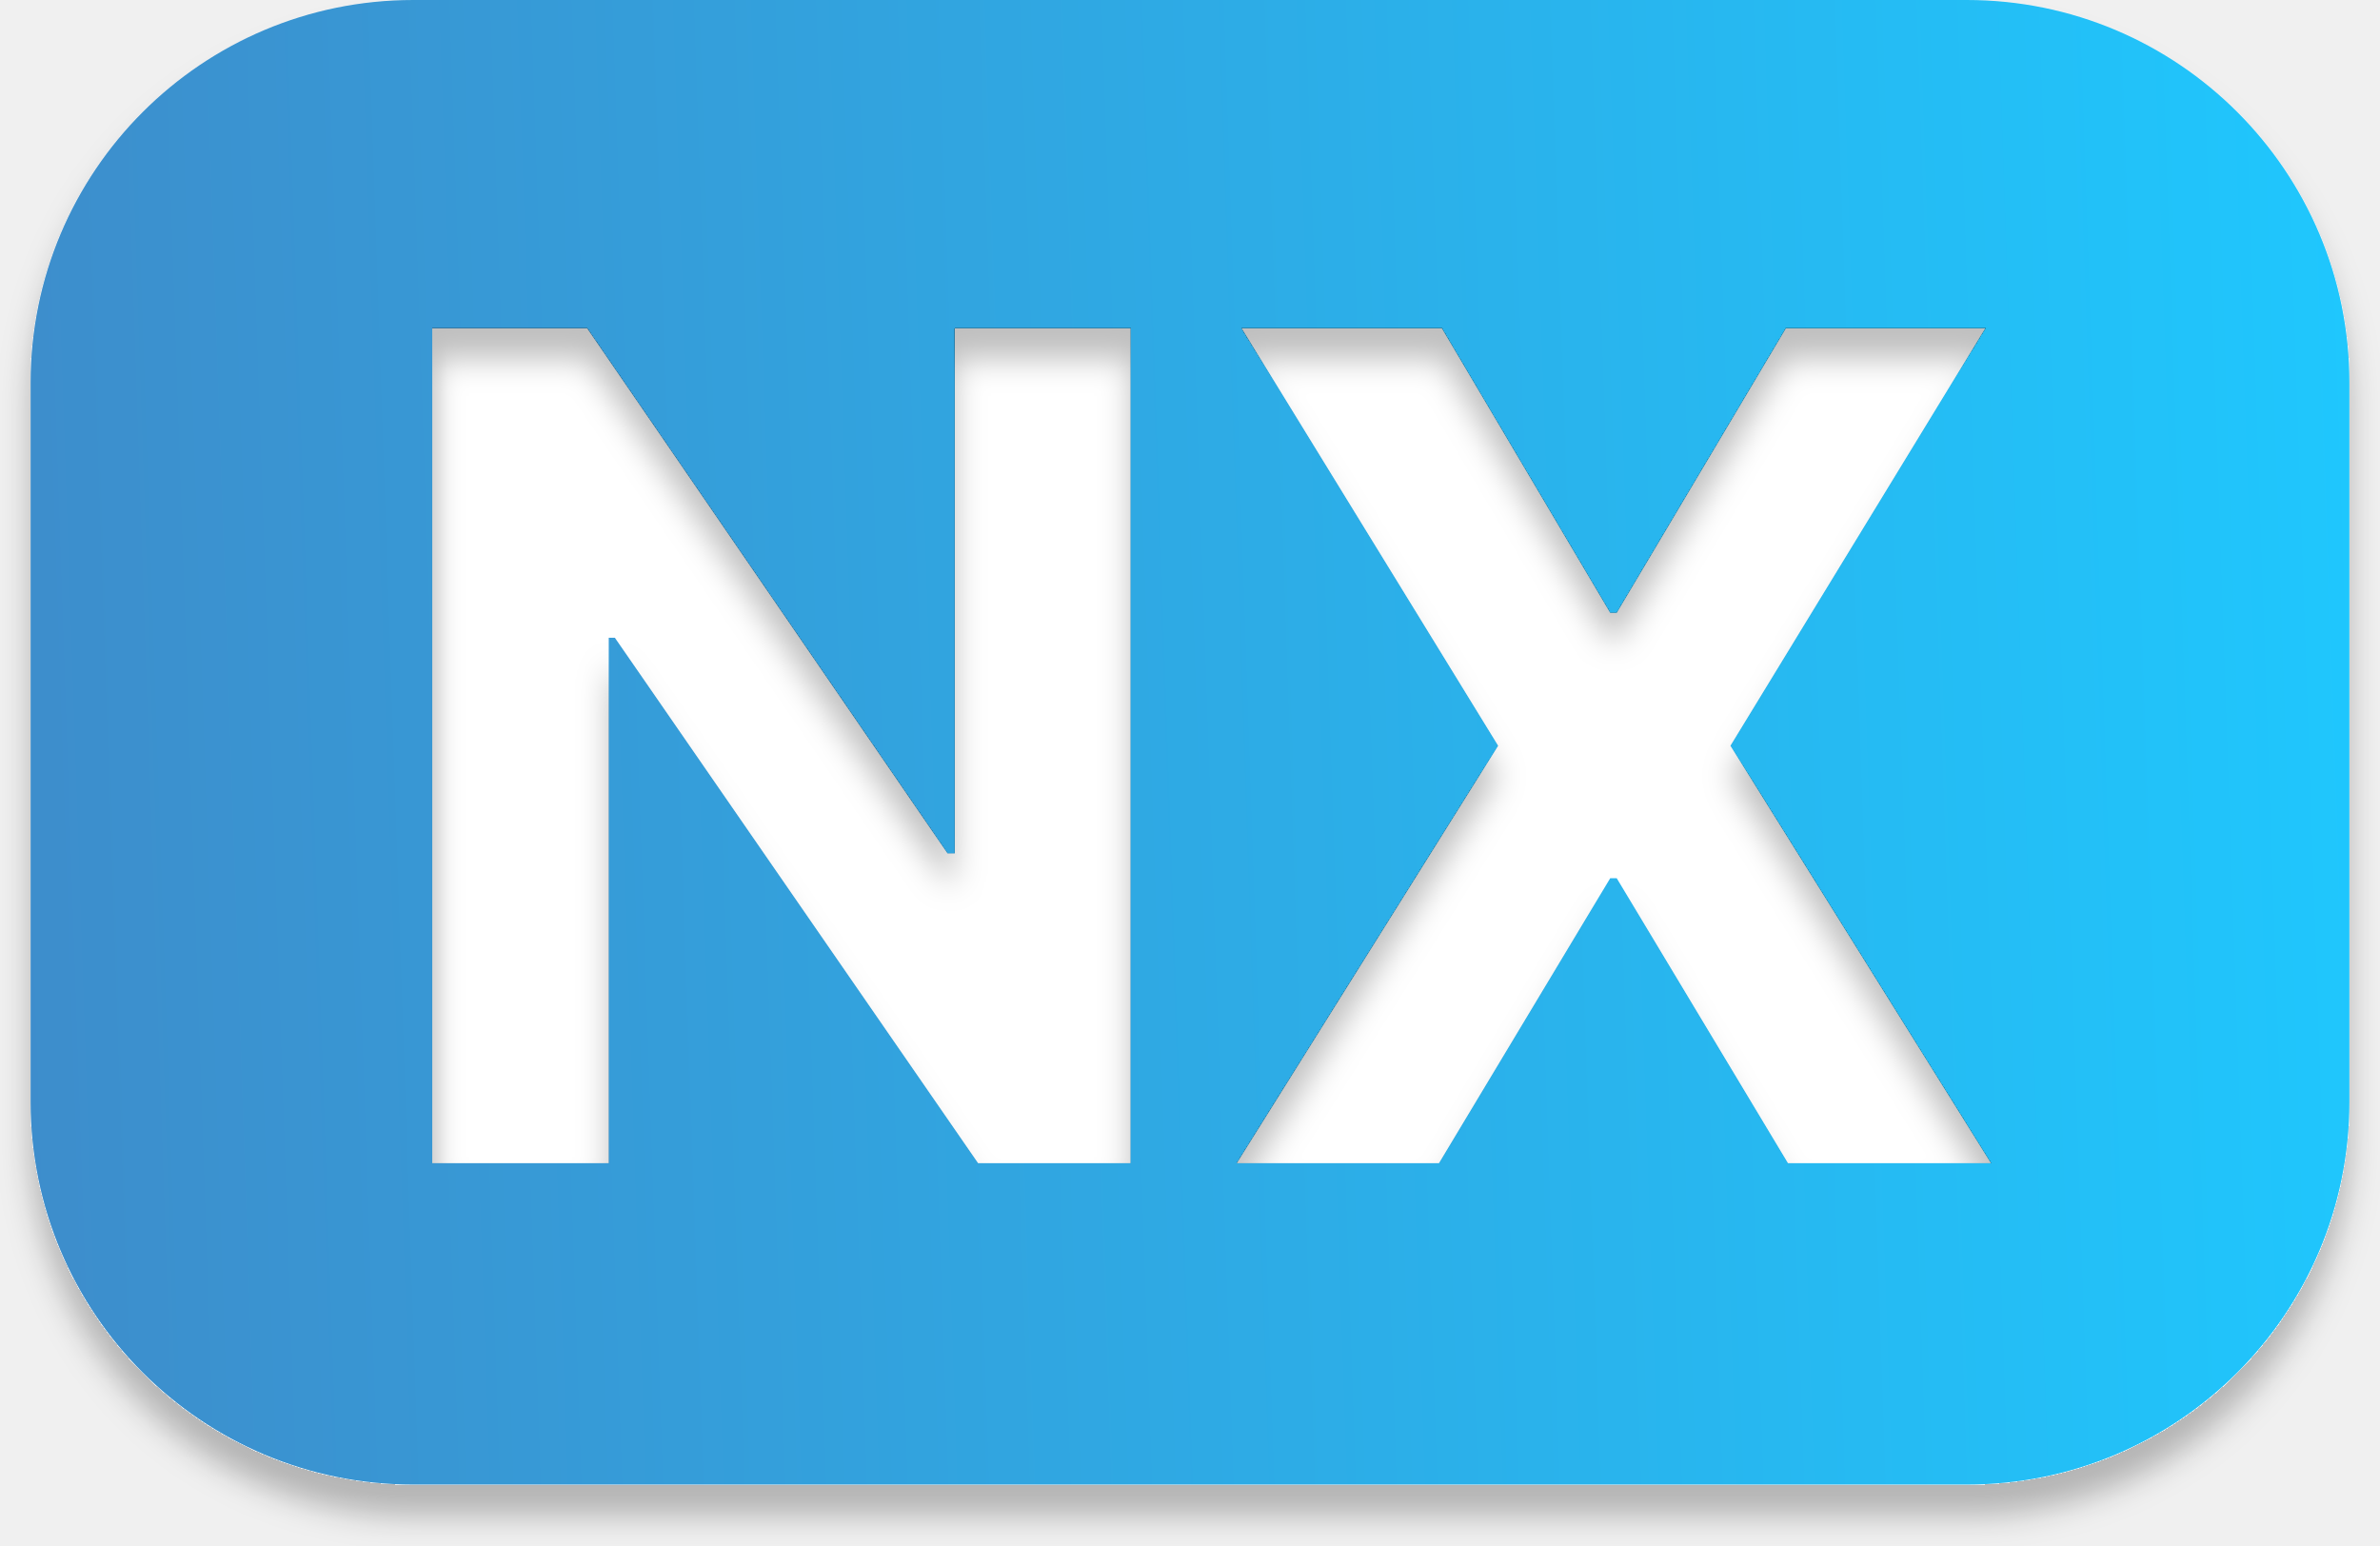
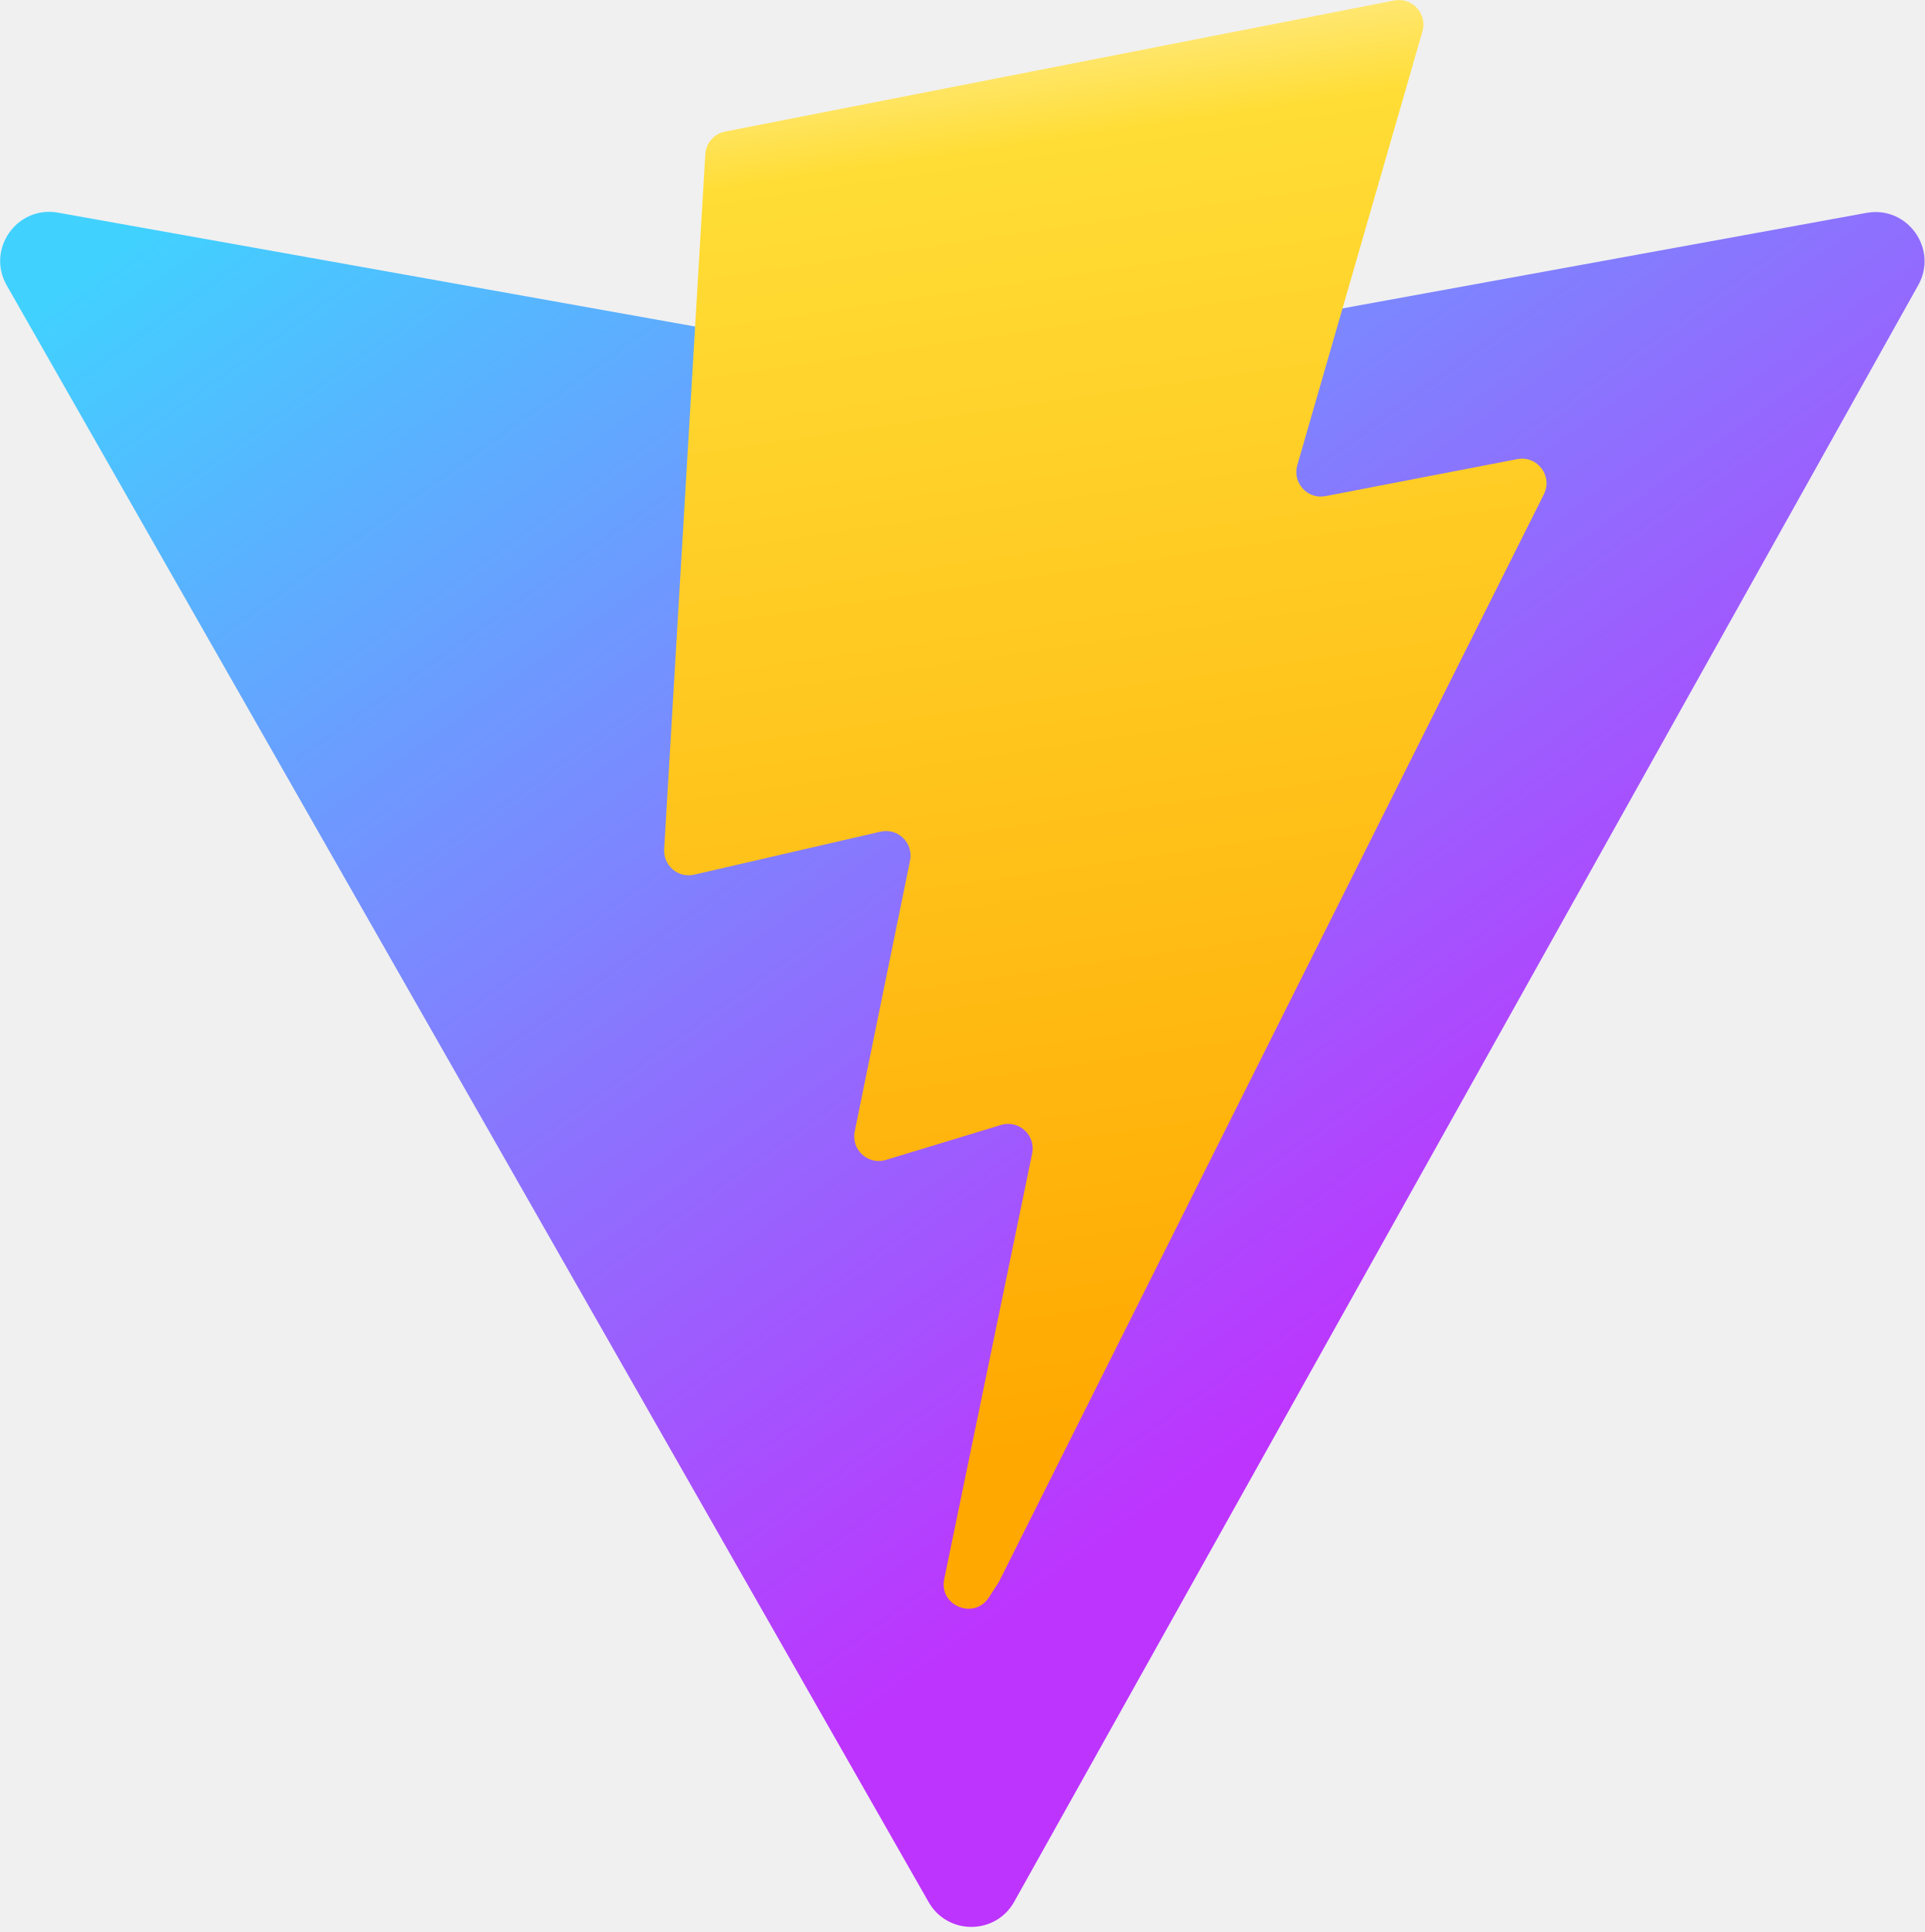
- <svg xmlns="http://www.w3.org/2000/svg" width="311" height="202" viewBox="0 0 311 202" fill="none">
-   <g filter="url(#filter0_d_49_2)">
-     <rect x="4" width="303" height="194" rx="50" fill="url(#paint0_linear_49_2)" />
-     <g filter="url(#filter1_i_49_2)">
-       <path d="M147.728 42.909V152H127.806L80.345 83.339H79.546V152H56.481V42.909H76.723L123.811 111.517H124.77V42.909H147.728ZM188.411 42.909L210.41 80.09H211.262L233.368 42.909H259.416L226.124 97.454L260.161 152H233.634L211.262 114.766H210.41L188.038 152H161.617L195.762 97.454L162.257 42.909H188.411Z" fill="white" />
-     </g>
-   </g>
+ <svg xmlns="http://www.w3.org/2000/svg" aria-hidden="true" role="img" class="iconify iconify--logos" width="31.88" height="32" preserveAspectRatio="xMidYMid meet" viewBox="0 0 256 257">
  <defs>
-     <filter id="filter0_d_49_2" x="0" y="0" width="311" height="202" filterUnits="userSpaceOnUse" color-interpolation-filters="sRGB">
-       <feFlood flood-opacity="0" result="BackgroundImageFix" />
-       <feColorMatrix in="SourceAlpha" type="matrix" values="0 0 0 0 0 0 0 0 0 0 0 0 0 0 0 0 0 0 127 0" result="hardAlpha" />
-       <feOffset dy="4" />
-       <feGaussianBlur stdDeviation="2" />
-       <feComposite in2="hardAlpha" operator="out" />
-       <feColorMatrix type="matrix" values="0 0 0 0 0 0 0 0 0 0 0 0 0 0 0 0 0 0 0.25 0" />
-       <feBlend mode="normal" in2="BackgroundImageFix" result="effect1_dropShadow_49_2" />
-       <feBlend mode="normal" in="SourceGraphic" in2="effect1_dropShadow_49_2" result="shape" />
-     </filter>
-     <filter id="filter1_i_49_2" x="56.482" y="42.909" width="203.68" height="113.091" filterUnits="userSpaceOnUse" color-interpolation-filters="sRGB">
-       <feFlood flood-opacity="0" result="BackgroundImageFix" />
-       <feBlend mode="normal" in="SourceGraphic" in2="BackgroundImageFix" result="shape" />
-       <feColorMatrix in="SourceAlpha" type="matrix" values="0 0 0 0 0 0 0 0 0 0 0 0 0 0 0 0 0 0 127 0" result="hardAlpha" />
-       <feOffset dy="4" />
-       <feGaussianBlur stdDeviation="2" />
-       <feComposite in2="hardAlpha" operator="arithmetic" k2="-1" k3="1" />
-       <feColorMatrix type="matrix" values="0 0 0 0 0 0 0 0 0 0 0 0 0 0 0 0 0 0 0.25 0" />
-       <feBlend mode="normal" in2="shape" result="effect1_innerShadow_49_2" />
-     </filter>
-     <linearGradient id="paint0_linear_49_2" x1="-25.694" y1="101.85" x2="320.094" y2="90.027" gradientUnits="userSpaceOnUse">
-       <stop stop-color="#4088C7" />
-       <stop offset="1" stop-color="#1EC9FF" />
+     <linearGradient id="IconifyId1813088fe1fbc01fb466" x1="-.828%" x2="57.636%" y1="7.652%" y2="78.411%">
+       <stop offset="0%" stop-color="#41D1FF" />
+       <stop offset="100%" stop-color="#BD34FE" />
+     </linearGradient>
+     <linearGradient id="IconifyId1813088fe1fbc01fb467" x1="43.376%" x2="50.316%" y1="2.242%" y2="89.03%">
+       <stop offset="0%" stop-color="#FFEA83" />
+       <stop offset="8.333%" stop-color="#FFDD35" />
+       <stop offset="100%" stop-color="#FFA800" />
    </linearGradient>
  </defs>
+   <path fill="url(#IconifyId1813088fe1fbc01fb466)" d="M255.153 37.938L134.897 252.976c-2.483 4.44-8.862 4.466-11.382.048L.875 37.958c-2.746-4.814 1.371-10.646 6.827-9.67l120.385 21.517a6.537 6.537 0 0 0 2.322-.004l117.867-21.483c5.438-.991 9.574 4.796 6.877 9.62Z" />
+   <path fill="url(#IconifyId1813088fe1fbc01fb467)" d="M185.432.063L96.44 17.501a3.268 3.268 0 0 0-2.634 3.014l-5.474 92.456a3.268 3.268 0 0 0 3.997 3.378l24.777-5.718c2.318-.535 4.413 1.507 3.936 3.838l-7.361 36.047c-.495 2.426 1.782 4.5 4.151 3.78l15.304-4.649c2.372-.72 4.652 1.36 4.15 3.788l-11.698 56.621c-.732 3.542 3.979 5.473 5.943 2.437l1.313-2.028l72.516-144.72c1.215-2.423-.88-5.186-3.54-4.672l-25.505 4.922c-2.396.462-4.435-1.77-3.759-4.114l16.646-57.705c.677-2.35-1.37-4.583-3.769-4.113Z" />
</svg>
